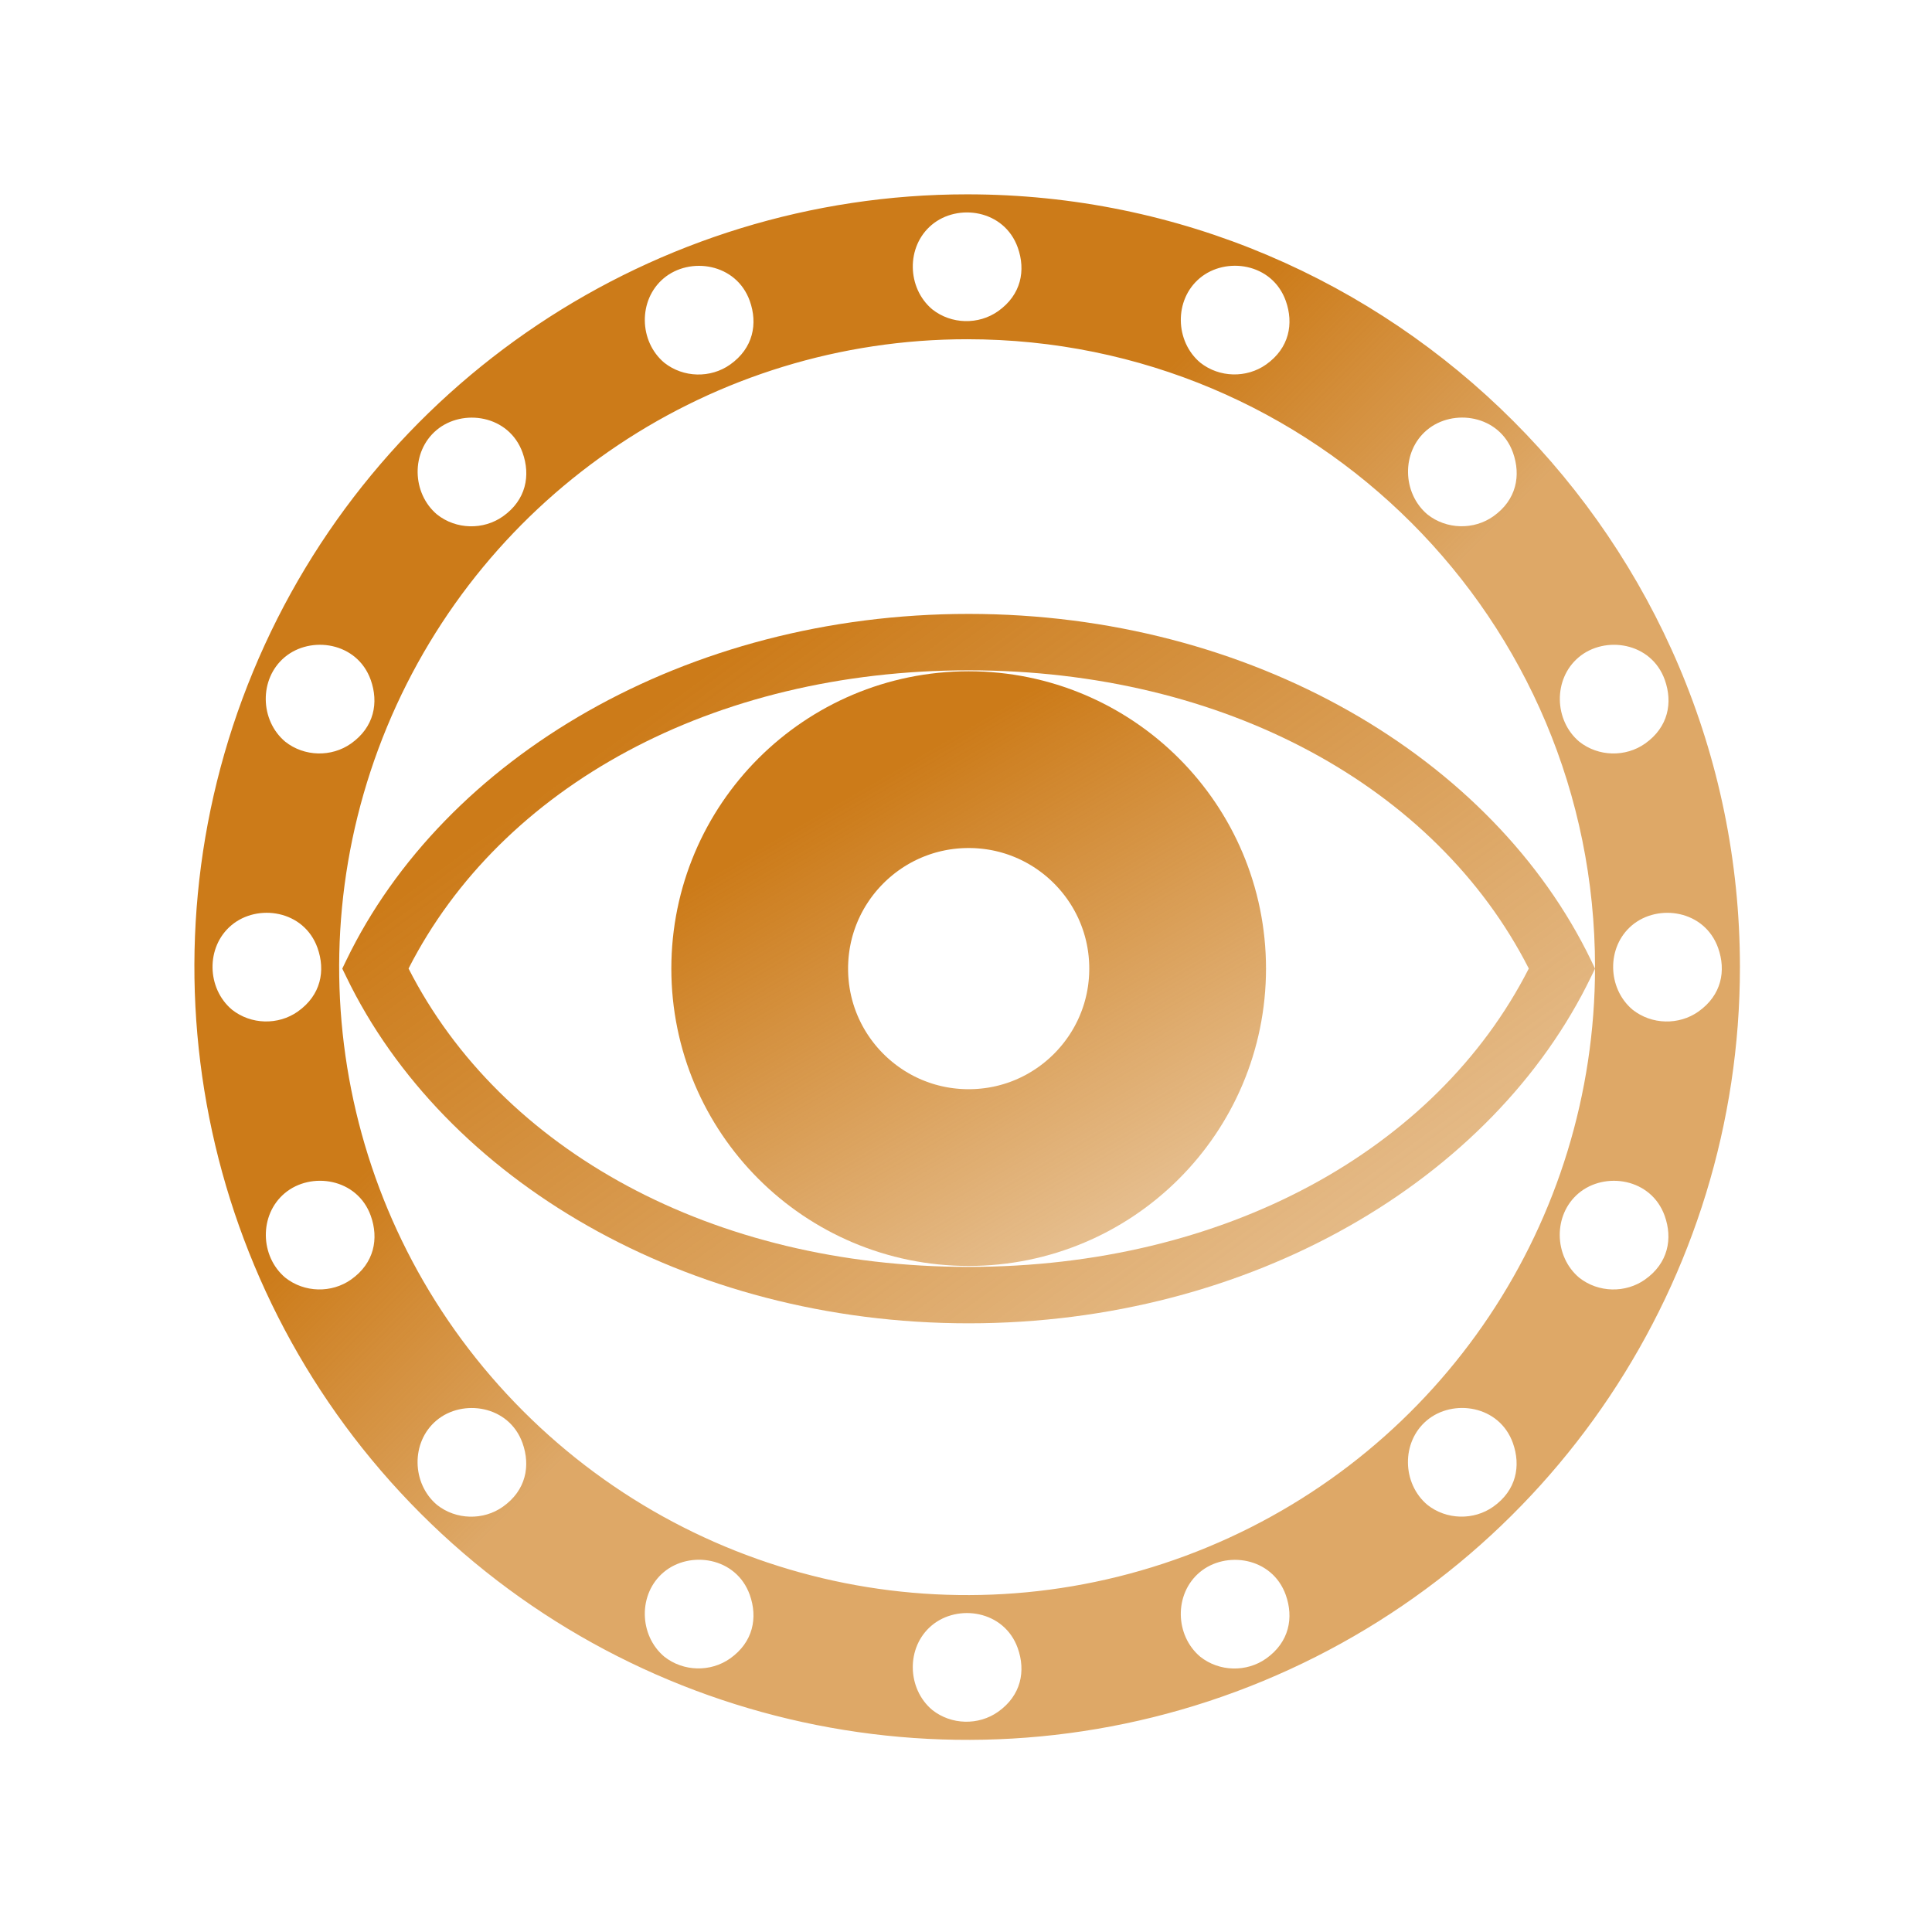
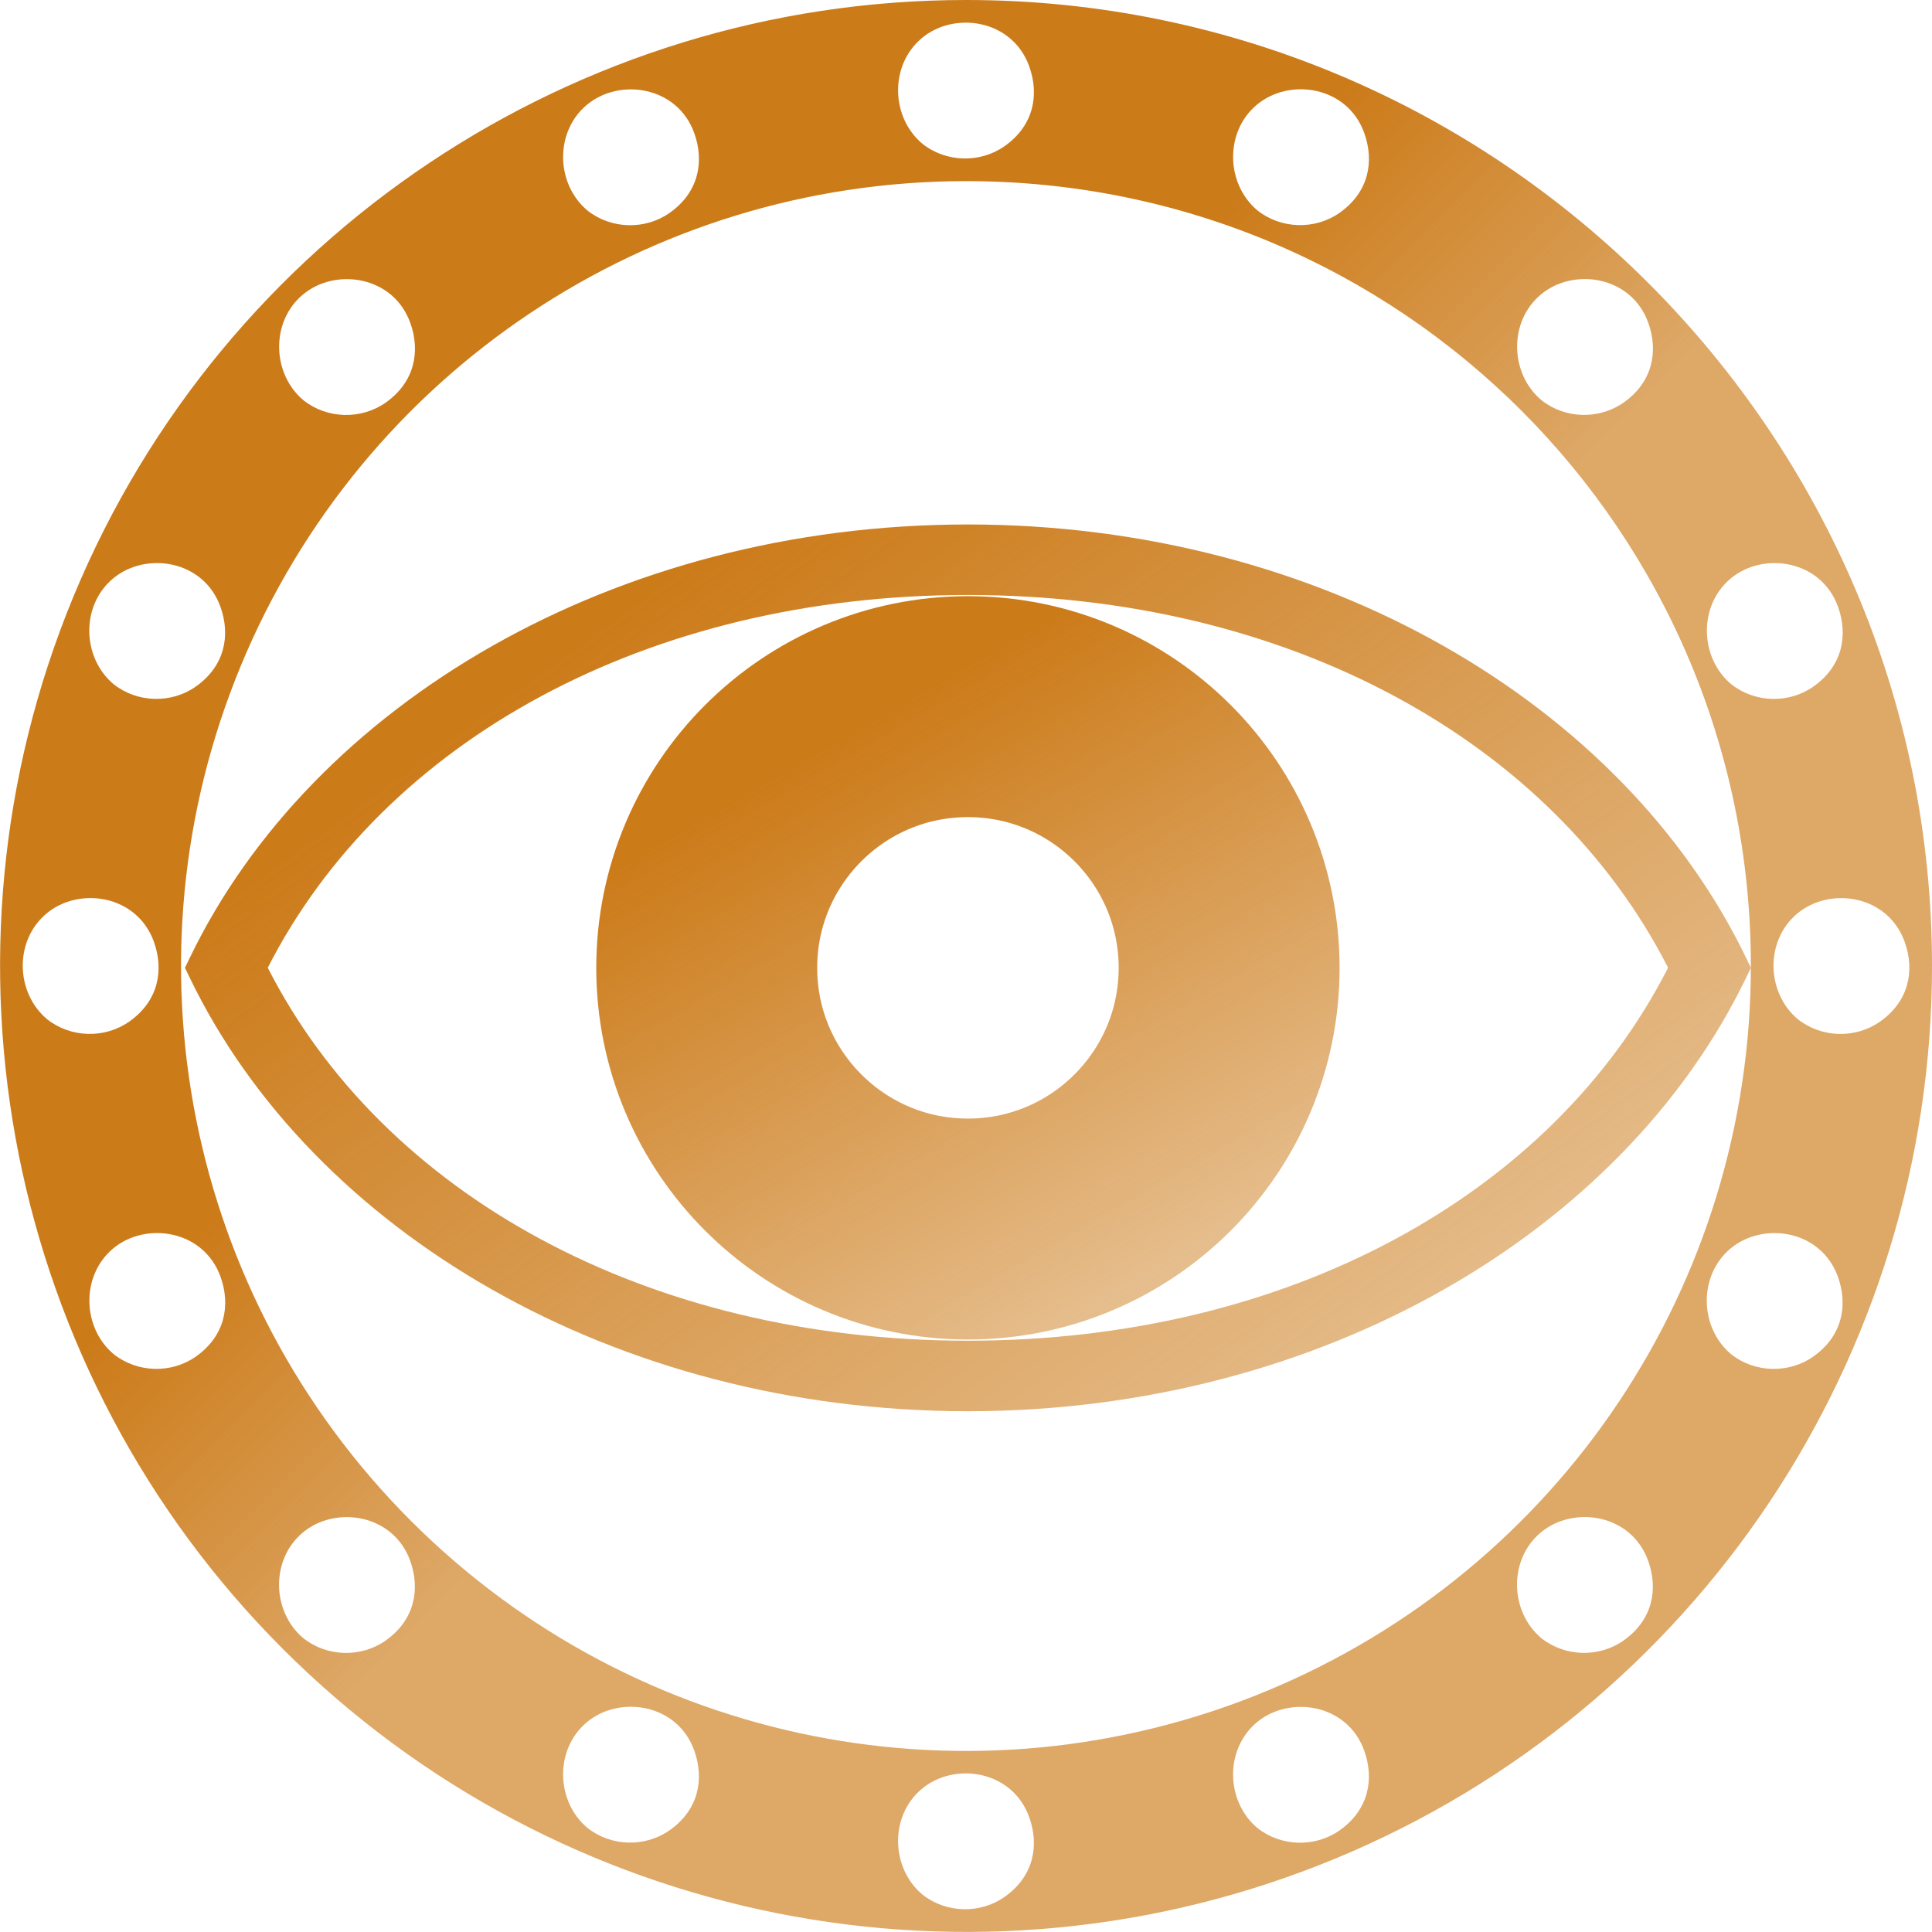
<svg xmlns="http://www.w3.org/2000/svg" xmlns:xlink="http://www.w3.org/1999/xlink" class="snail_eye" width="512" xml:space="preserve" height="512" style="background-color:#1e1e1e">
  <defs>
    <linearGradient id="b">
      <stop style="stop-color:#cc7b19;stop-opacity:1" offset="0" />
      <stop style="stop-color:#cc7b19;stop-opacity:.33" offset="1" />
    </linearGradient>
    <linearGradient id="a">
      <stop style="stop-color:#cc7b19;stop-opacity:1" offset="0" />
      <stop style="stop-color:#cc7b19;stop-opacity:.66" offset=".25" />
    </linearGradient>
    <linearGradient xlink:href="#a" id="c" x1="0" y1="0" x2="512" y2="512" gradientUnits="userSpaceOnUse" />
    <linearGradient xlink:href="#b" id="d" x1="221.125" y1="191.955" x2="331.379" y2="382.636" gradientUnits="userSpaceOnUse" gradientTransform="translate(3 3)" />
    <linearGradient xlink:href="#a" id="f" gradientUnits="userSpaceOnUse" x1="190" y1="190" x2="512" y2="512" />
    <linearGradient xlink:href="#b" id="e" gradientUnits="userSpaceOnUse" x1="173.013" y1="154.985" x2="401.004" y2="467.992" gradientTransform="translate(.5 .5)" />
  </defs>
-   <g style="mix-blend-mode:normal;fill:url(#c);fill-opacity:1" transform="matrix(.8 0 0 .8 51.5 51.5)">
+   <g style="mix-blend-mode:normal;fill:url(#c);fill-opacity:1">
    <circle style="fill:none;fill-opacity:1;fill-rule:evenodd;stroke:url(#d);stroke-width:58.549;stroke-dasharray:none;stroke-opacity:1" cx="256.51" cy="256.49" r="69.222" />
    <path style="color:#000;fill:url(#e);fill-opacity:1;-inkscape-stroke:none" d="M256.492 138.99c-93.648 0-173.75 47.592-206.182 114.804l-1.3 2.696 1.3 2.668C82.74 326.37 162.844 373.99 256.492 373.99c93.648 0 173.786-47.62 206.217-114.832l1.3-2.668-1.3-2.696C430.278 186.582 350.14 138.99 256.492 138.99Zm0 18.688c84.825 0 154.891 38.585 185.566 98.784-30.668 60.21-100.73 98.84-185.566 98.84s-154.862-38.63-185.53-98.84c30.675-60.2 100.705-98.784 185.53-98.784z" />
    <path style="color:#000;display:inline;fill:url(#f);fill-opacity:1;paint-order:markers fill stroke" d="M244.444 38.097c-8.38-7.042-8.737-20.78-.185-27.973 8.635-7.265 24.032-5.03 28.509 7.493 2.685 7.514 1.187 15.656-6.522 21.1-6.436 4.547-15.465 4.399-21.802-.62zm88.784 17.66c-8.38-7.042-8.737-20.779-.185-27.973 8.635-7.264 24.032-5.03 28.509 7.494 2.685 7.513 1.187 15.655-6.522 21.1-6.436 4.546-15.465 4.399-21.802-.62zm75.267 50.293c-8.38-7.042-8.737-20.78-.186-27.973 8.636-7.265 24.033-5.03 28.51 7.494 2.685 7.513 1.187 15.655-6.522 21.1-6.436 4.546-15.465 4.398-21.802-.62zm50.29 75.268c-8.38-7.042-8.736-20.78-.185-27.973 8.636-7.264 24.033-5.03 28.51 7.494 2.685 7.513 1.187 15.655-6.522 21.1-6.436 4.546-15.465 4.398-21.802-.62zm17.659 88.785c-8.38-7.042-8.737-20.78-.186-27.973 8.636-7.264 24.033-5.03 28.51 7.494 2.685 7.513 1.187 15.655-6.522 21.1-6.436 4.546-15.465 4.398-21.802-.62zm-17.69 88.77c-8.38-7.043-8.737-20.78-.185-27.974 8.635-7.264 24.032-5.03 28.509 7.494 2.685 7.513 1.188 15.655-6.522 21.1-6.436 4.546-15.464 4.398-21.802-.62zm-50.287 75.255c-8.38-7.042-8.736-20.78-.185-27.973 8.635-7.264 24.032-5.03 28.509 7.494 2.685 7.513 1.188 15.655-6.522 21.1-6.436 4.546-15.464 4.398-21.802-.62zm-75.245 50.31c-8.38-7.042-8.737-20.78-.185-27.973 8.635-7.264 24.032-5.03 28.509 7.494 2.685 7.513 1.188 15.655-6.522 21.1-6.436 4.546-15.464 4.398-21.802-.62zm-88.782 17.628c-8.38-7.042-8.737-20.78-.185-27.973 8.635-7.264 24.032-5.03 28.509 7.494 2.685 7.513 1.187 15.655-6.522 21.1-6.436 4.546-15.465 4.398-21.802-.62zm-88.771-17.659c-8.38-7.042-8.737-20.78-.185-27.973 8.635-7.264 24.032-5.03 28.509 7.494 2.685 7.513 1.187 15.655-6.522 21.1-6.436 4.546-15.465 4.398-21.802-.62zm-75.276-50.264c-8.38-7.042-8.737-20.78-.185-27.973 8.635-7.264 24.032-5.03 28.509 7.494 2.685 7.513 1.187 15.655-6.522 21.1-6.436 4.546-15.465 4.398-21.802-.62zM30.13 358.866c-8.38-7.042-8.737-20.78-.185-27.973 8.635-7.264 24.032-5.03 28.509 7.494 2.685 7.513 1.187 15.655-6.522 21.1-6.436 4.546-15.465 4.398-21.802-.62zm-17.657-88.772c-8.38-7.042-8.737-20.78-.185-27.973 8.635-7.264 24.032-5.03 28.509 7.494 2.685 7.513 1.187 15.655-6.522 21.1-6.436 4.546-15.465 4.398-21.802-.62zm17.63-88.78c-8.38-7.043-8.736-20.78-.184-27.974 8.635-7.264 24.032-5.03 28.509 7.494 2.685 7.513 1.187 15.655-6.522 21.1-6.436 4.546-15.465 4.398-21.802-.62zm50.313-75.245c-8.38-7.042-8.737-20.78-.185-27.973 8.635-7.265 24.032-5.03 28.509 7.494 2.685 7.513 1.187 15.655-6.522 21.1-6.436 4.546-15.465 4.398-21.802-.62zm75.257-50.285c-8.38-7.042-8.737-20.78-.185-27.973 8.635-7.264 24.032-5.03 28.509 7.494 2.685 7.513 1.187 15.655-6.522 21.1-6.436 4.546-15.465 4.398-21.802-.62zM256 0C152.527 0 59.084 62.436 19.488 158.031c-39.595 95.596-17.665 205.815 55.5 278.98 73.166 73.166 183.385 95.096 278.98 55.5C449.565 452.917 512 359.474 512 256 512 114.9 397.1 0 256 0Zm0 48c115.16 0 208 92.84 208 208 0 84.197-50.615 159.947-128.4 192.166-77.786 32.219-167.134 14.44-226.67-45.096-59.537-59.536-77.315-148.884-45.096-226.67C96.053 98.615 171.804 48 256 48Z" />
  </g>
</svg>
